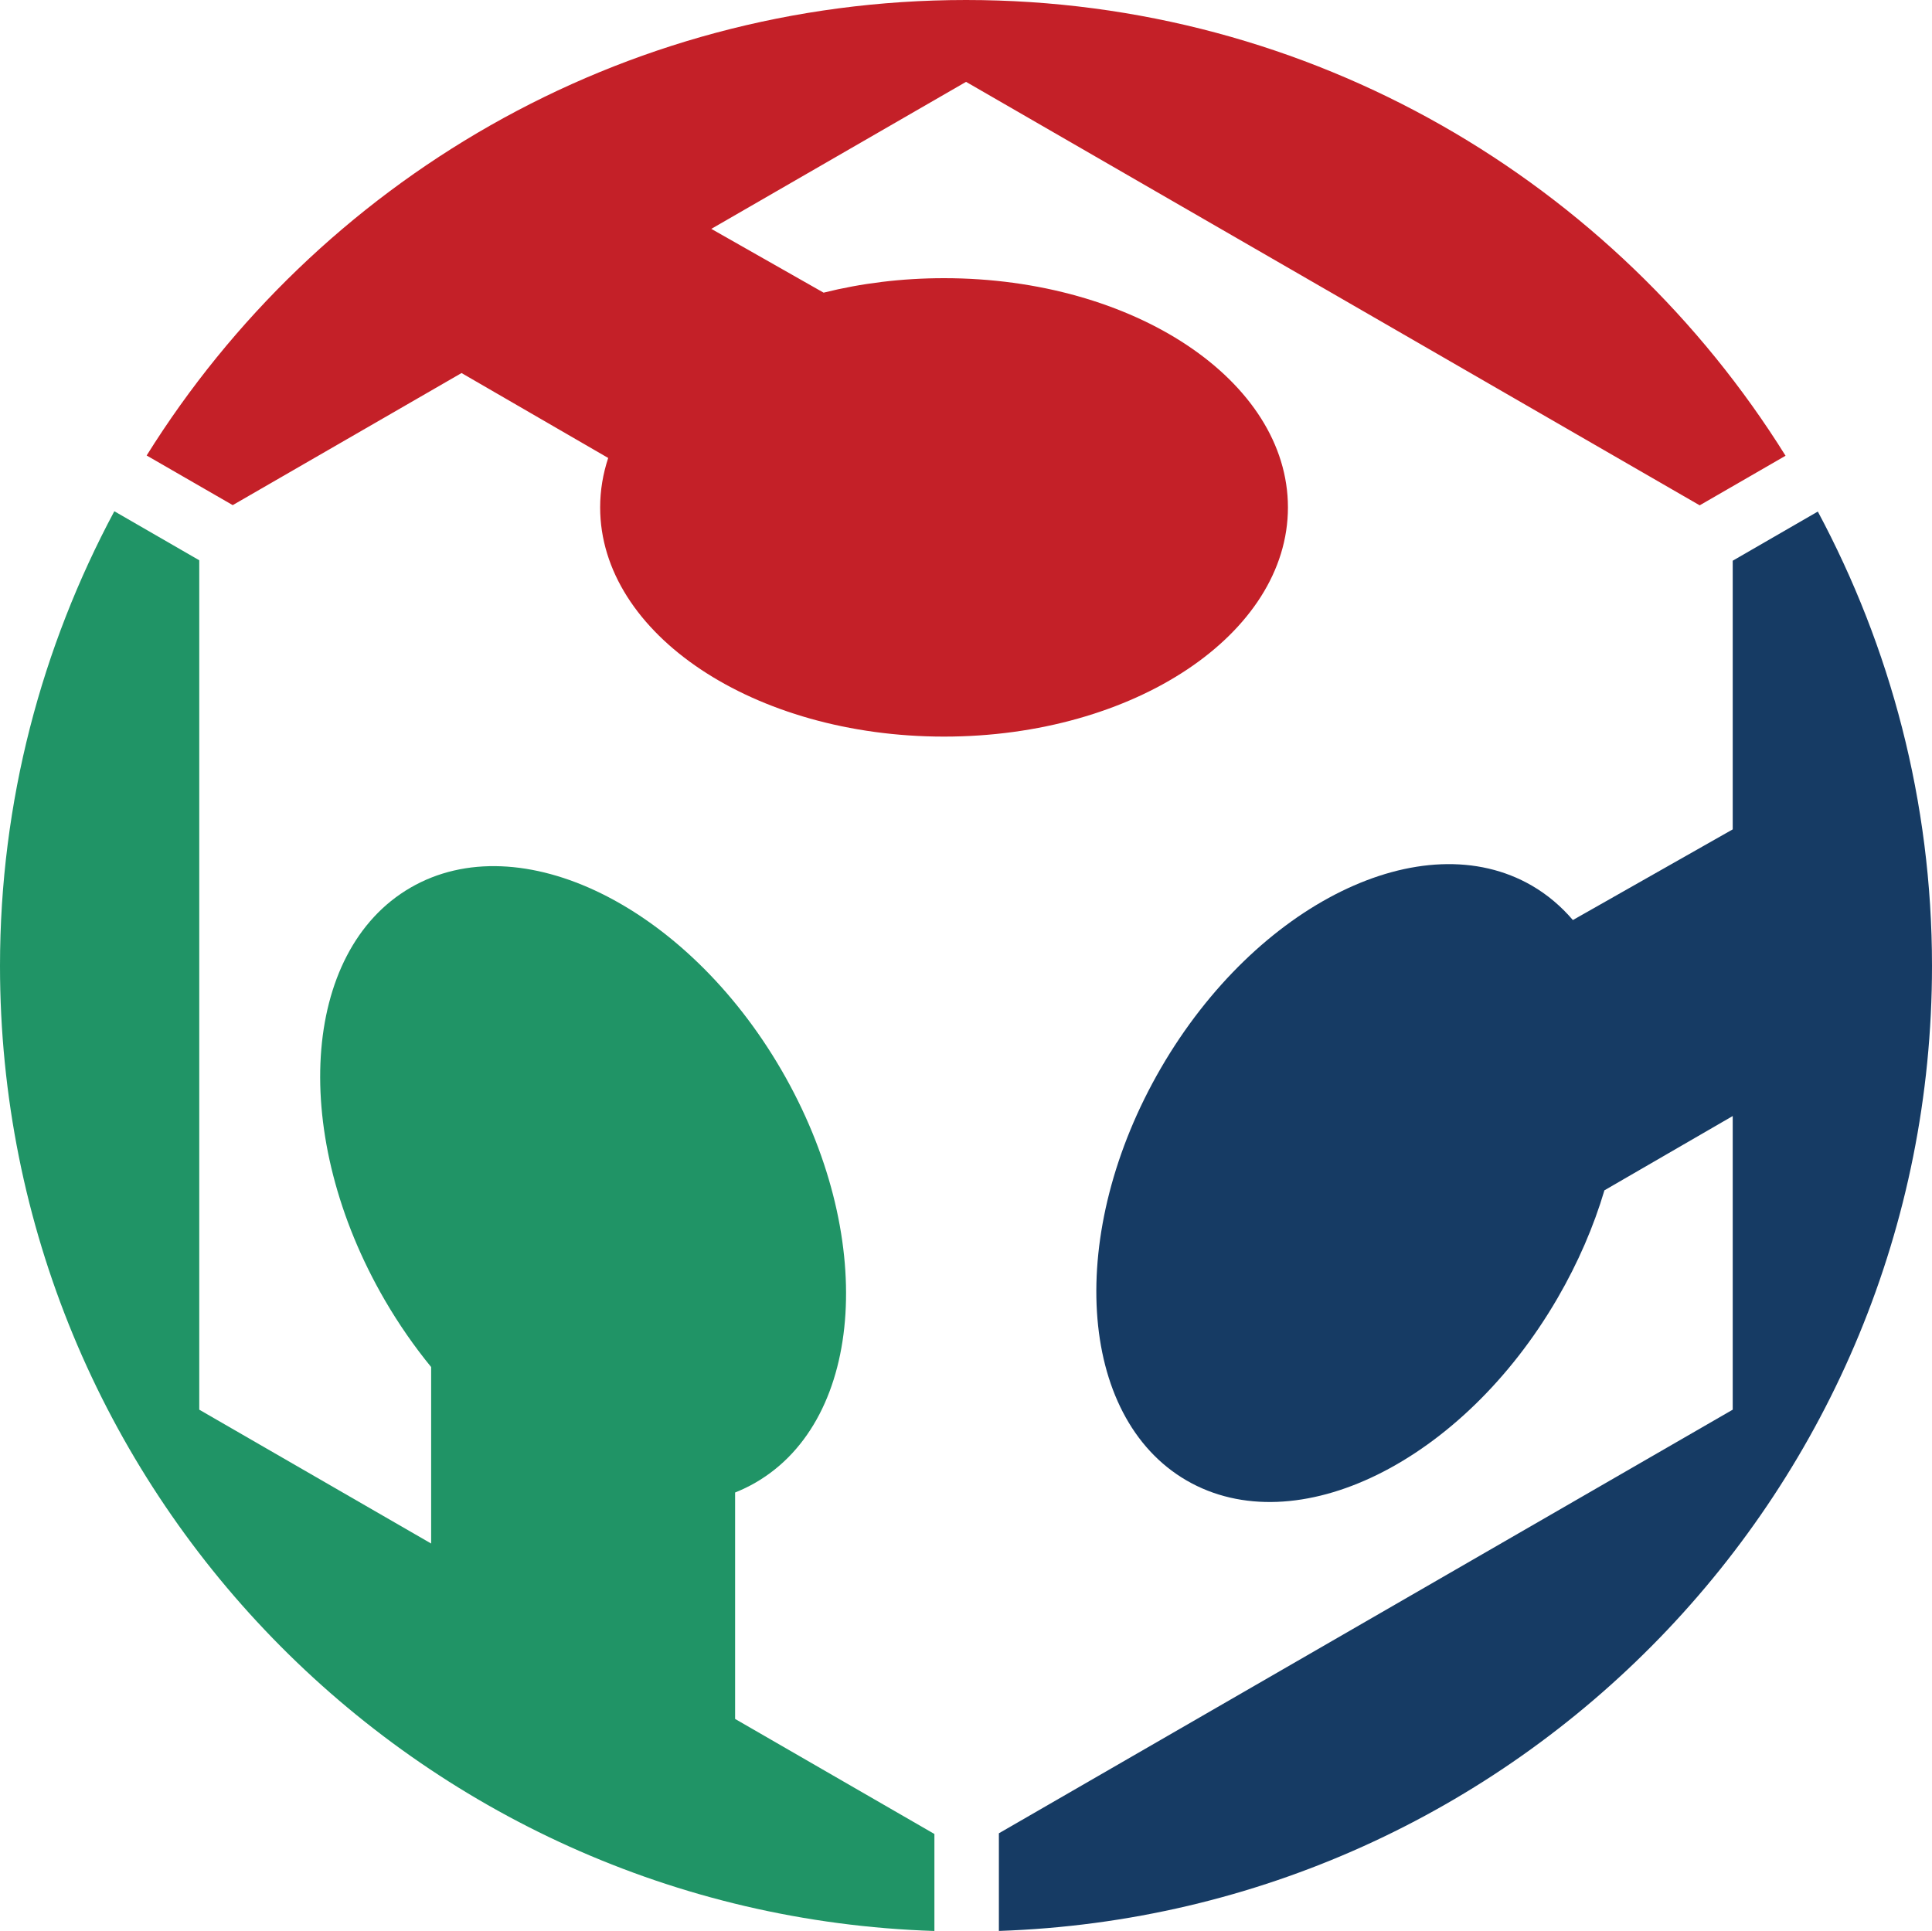
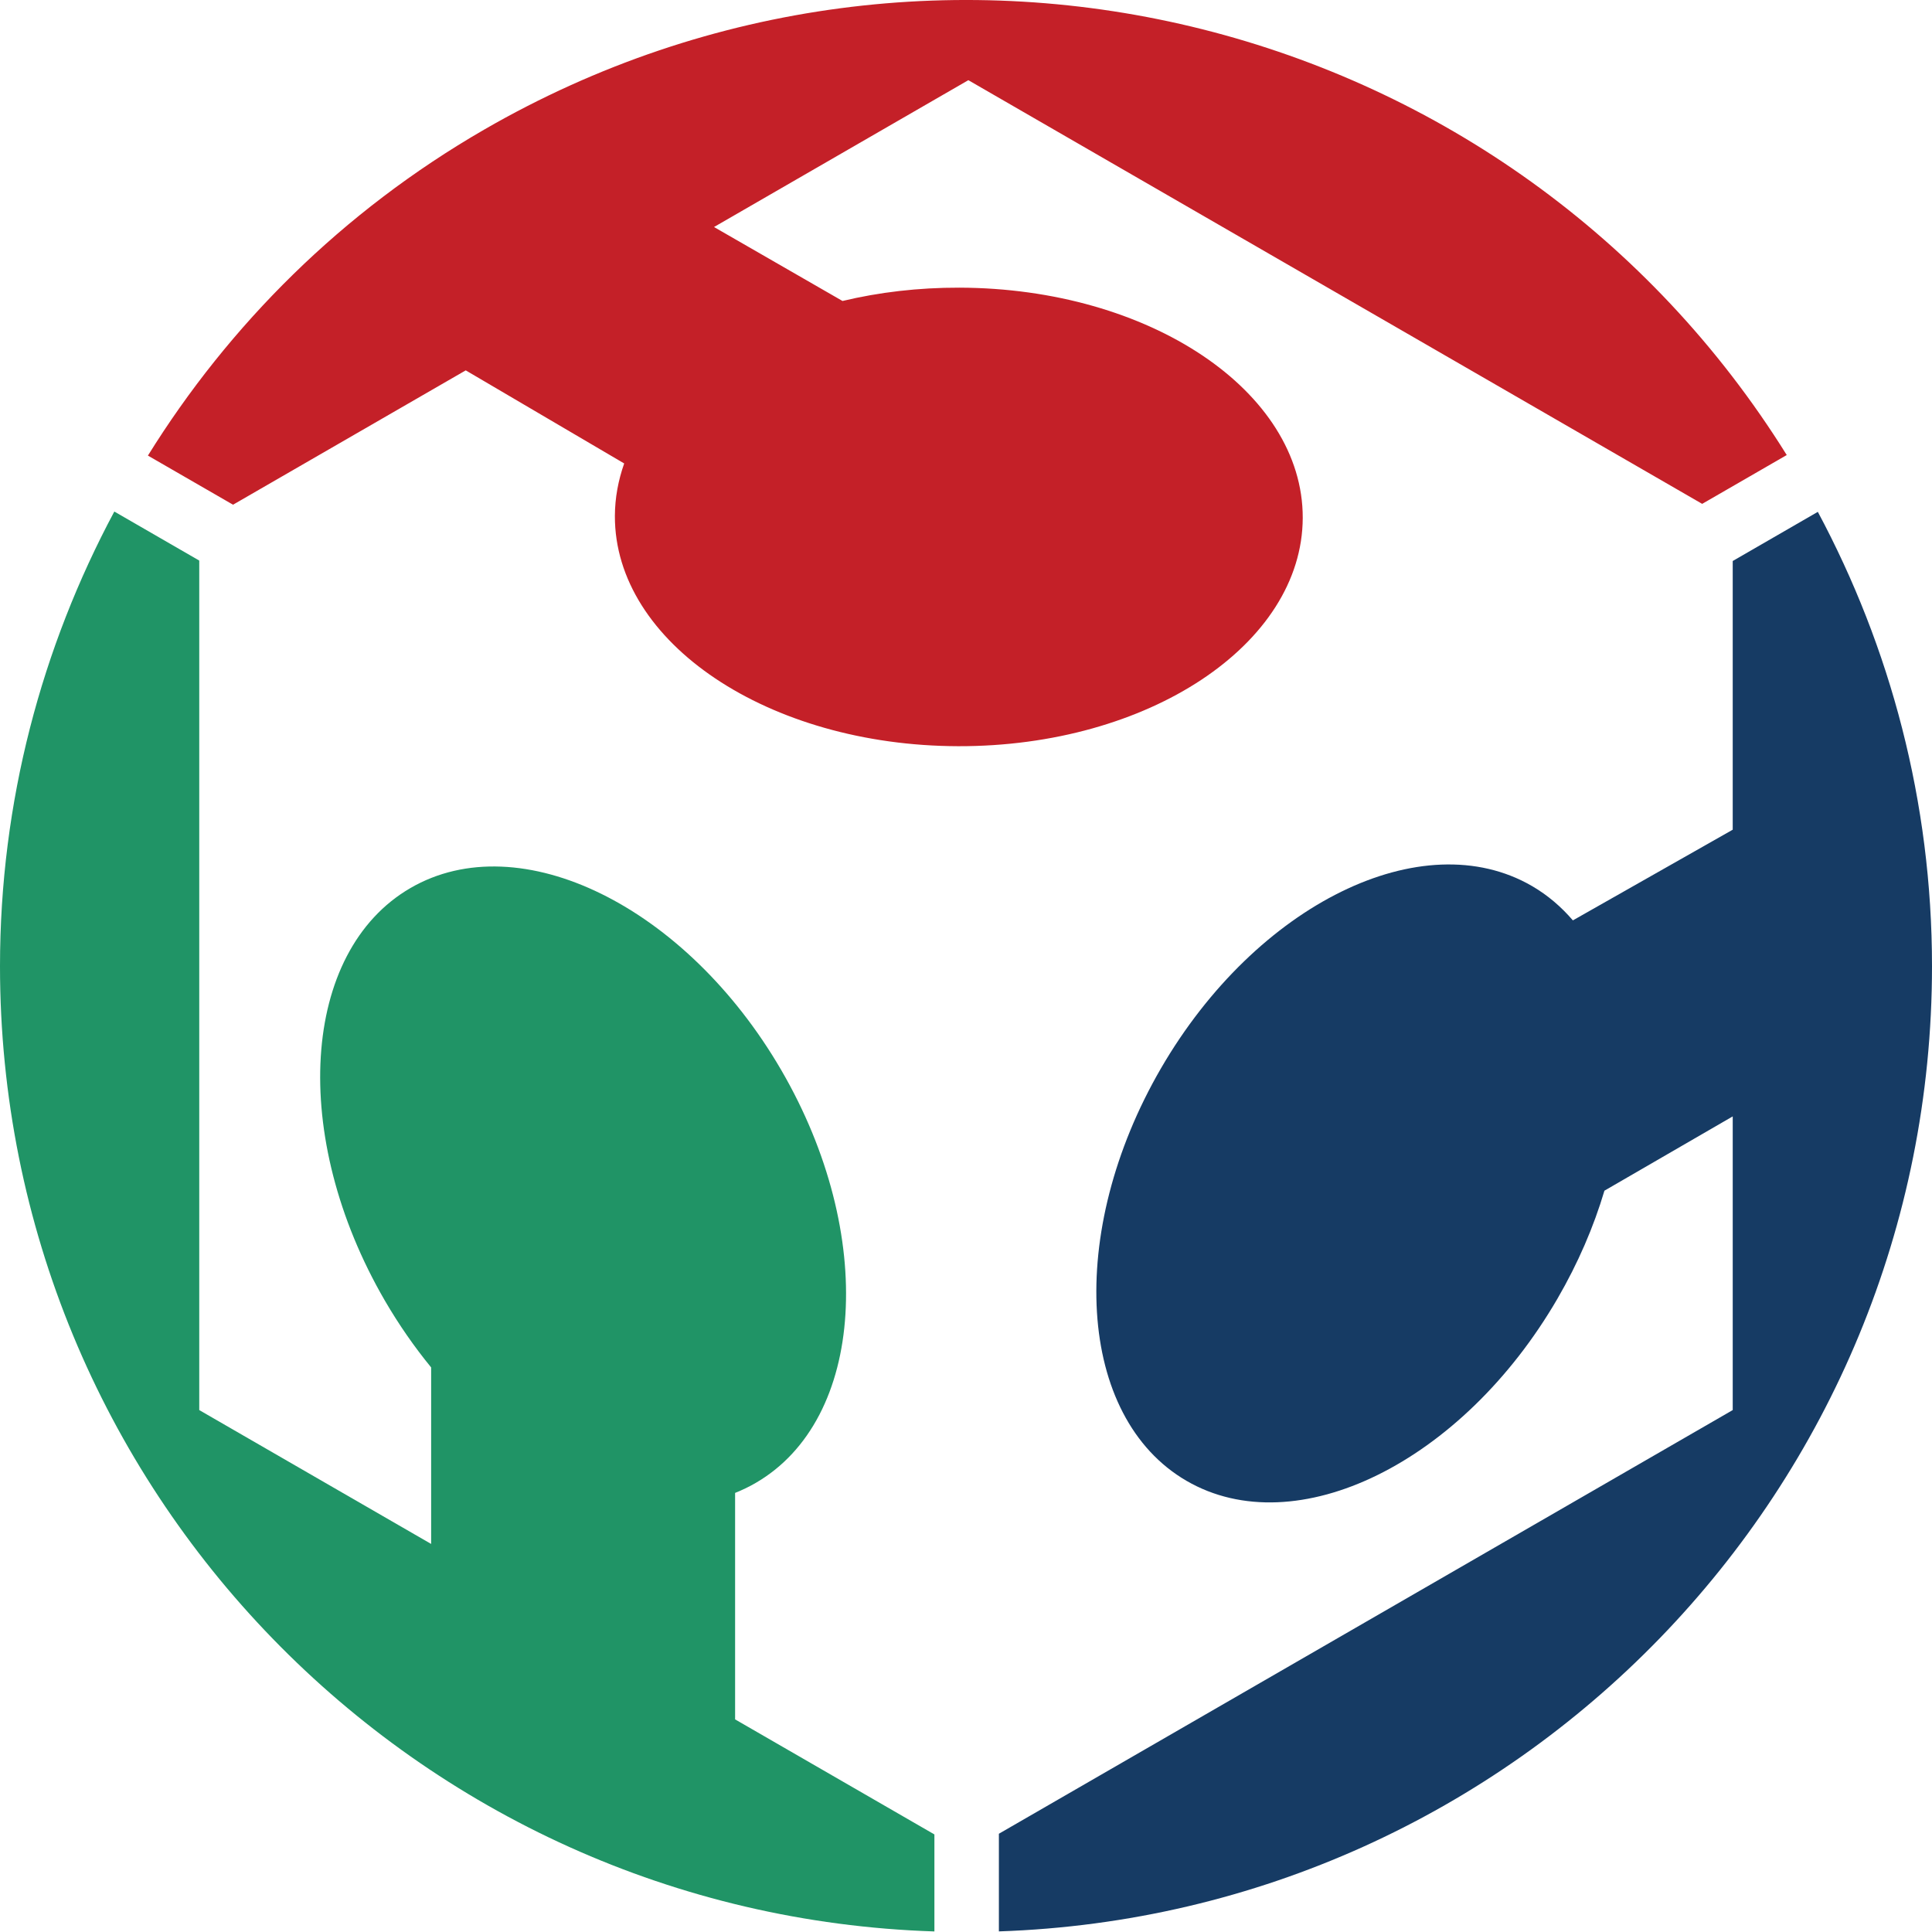
- <svg xmlns="http://www.w3.org/2000/svg" width="298.118" height="297.996" id="svg3030" version="1.1">
-   <defs id="defs3032" />
-   <g id="layer1" transform="translate(-193.7981,-446.2213)">
-     <g transform="translate(-26.25186,446.2213)" id="g2483">
-       <path style="fill:#209466;fill-rule:evenodd;stroke:none" d="m 364.234,283.027 c 0,0 -30.754,-17.754 -30.754,-17.754 0,0 0,-34.945 0,-34.945 1.098,-0.442 2.164,-0.946 3.203,-1.555 16.887,-9.816 18.66,-38.309 3.938,-63.656 -14.719,-25.336 -40.348,-37.93 -57.242,-28.121 -16.899,9.808 -18.665,38.316 -3.942,63.66 2.168,3.726 4.57,7.168 7.141,10.308 0,0 0,27.239 0,27.239 0,0 -35.782,-20.657 -35.782,-20.657 0,0 0,-131.082 0,-131.082 0,0 -13.105,-7.566 -13.105,-7.566 -11.195,20.926 -17.641,44.77 -17.641,70.156 0,80.68 64.122,146.356 144.184,148.942 0,0 0,-14.969 0,-14.969 z" id="path38" />
-       <path style="fill:#163b64;fill-rule:evenodd;stroke:none" d="m 500.55,78.945 c 0,0 -13.132,7.586 -13.132,7.586 0,0 0,41.461 0,41.461 0,0 -24.664,13.992 -24.664,13.992 -1.797,-2.094 -3.887,-3.891 -6.305,-5.297 -16.895,-9.812 -42.531,2.781 -57.25,28.117 -14.711,25.348 -12.957,53.844 3.933,63.66 16.903,9.809 42.528,-2.777 57.25,-28.121 3.18,-5.476 5.59,-11.093 7.239,-16.648 0,0 19.797,-11.465 19.797,-11.465 0,0 0,45.316 0,45.316 0,0 -113.235,65.375 -113.235,65.375 0,0 0,15.067 0,15.067 79.977,-2.68 143.985,-68.317 143.985,-148.934 0,-25.371 -6.434,-49.203 -17.618,-70.109 z" id="path40" />
-       <path style="fill:#c42028;fill-rule:evenodd;stroke:none" d="m 255.961,77.953 c 0,0 35.308,-20.383 35.308,-20.383 0,0 22.629,13.105 22.629,13.105 -0.809,2.457 -1.242,5.008 -1.242,7.629 0,19.535 23.754,35.371 53.066,35.371 29.305,0 53.063,-15.836 53.063,-35.371 0,-19.547 -23.758,-35.375 -53.063,-35.375 -6.539,0 -12.8,0.789 -18.586,2.235 0,0 -17.328,-9.844 -17.328,-9.844 0,0 39.309,-22.688 39.309,-22.688 0,0 113.203,65.352 113.203,65.352 4.898,-2.828 9.359,-5.406 13.25,-7.652 C 469.254,28.14 422.519,0 369.117,0 315.734,0 269.004,28.121 242.679,70.293 c 3.996,2.304 8.446,4.867 13.282,7.66 z" id="path42" />
-     </g>
+ <svg xmlns="http://www.w3.org/2000/svg" version="1.1" height="512" width="512">
+   <g>
+     <path d="m 247.627,486.144 c 0,0 -52.818,-30.491 -52.818,-30.491 0,0 0,-60.016 0,-60.016 1.886,-0.759 3.717,-1.625 5.501,-2.671 29.002,-16.858 32.047,-65.793 6.763,-109.325 -25.279,-43.513 -69.295,-65.143 -98.31,-48.296 -29.023,16.845 -32.056,65.805 -6.77,109.332 3.723,6.399 7.849,12.311 12.264,17.703 0,0 0,46.781 0,46.781 0,0 -61.453,-35.477 -61.453,-35.477 0,0 0,-225.126 0,-225.126 0,0 -22.507,-12.994 -22.507,-12.994 C 11.071,171.503 0,212.454 0,256.053 0,394.616 110.126,507.411 247.627,511.852 c 0,0 0,-25.708 0,-25.708 z" style="fill:#209466;stroke:none;" />
+     <path d="m 481.742,135.645 c 0,0 -22.553,13.028 -22.553,13.028 0,0 0,71.207 0,71.207 0,0 -42.359,24.03 -42.359,24.03 -3.086,-3.596 -6.676,-6.683 -10.828,-9.097 -29.016,-16.852 -73.044,4.776 -98.323,48.289 -25.265,43.534 -22.253,92.474 6.755,109.332 29.03,16.846 73.039,-4.769 98.323,-48.296 5.461,-9.405 9.6,-19.052 12.433,-28.592 0,0 34,-19.69 34,-19.69 0,0 0,77.828 0,77.828 0,0 -194.474,112.278 -194.474,112.278 0,0 0,25.877 0,25.877 C 402.07,507.236 512,394.508 512,256.053 512,212.48 500.95,171.55 481.742,135.645 Z" style="fill:#163b64;stroke:none;" />
+     <path d="m 39.198,120.736 c 0,0 22.56,13.018 22.56,13.018 0,0 61.667,-35.603 61.667,-35.603 0,0 41.99,24.669 41.99,24.669 -1.571,4.471 -2.449,9.123 -2.464,13.926 -0.086,33.554 40.659,60.87 90.981,61.006 50.334,0.114 91.211,-26.965 91.307,-60.516 0.074,-33.564 -40.65,-60.869 -90.987,-61.003 -10.875,-0.028 -21.299,1.212 -30.978,3.529 0,0 -34.053,-19.6 -34.053,-19.6 0,0 67.401,-38.914 67.401,-38.914 0,0 194.473,112.281 194.473,112.281 0,0 22.41,-12.938 22.41,-12.938 C 400.841,3.939 248.251,-34.9 128.346,34.328 90.61,56.115 60.689,86.149 39.198,120.736 Z" style="fill:#c42028;stroke:none;" />
  </g>
</svg>
